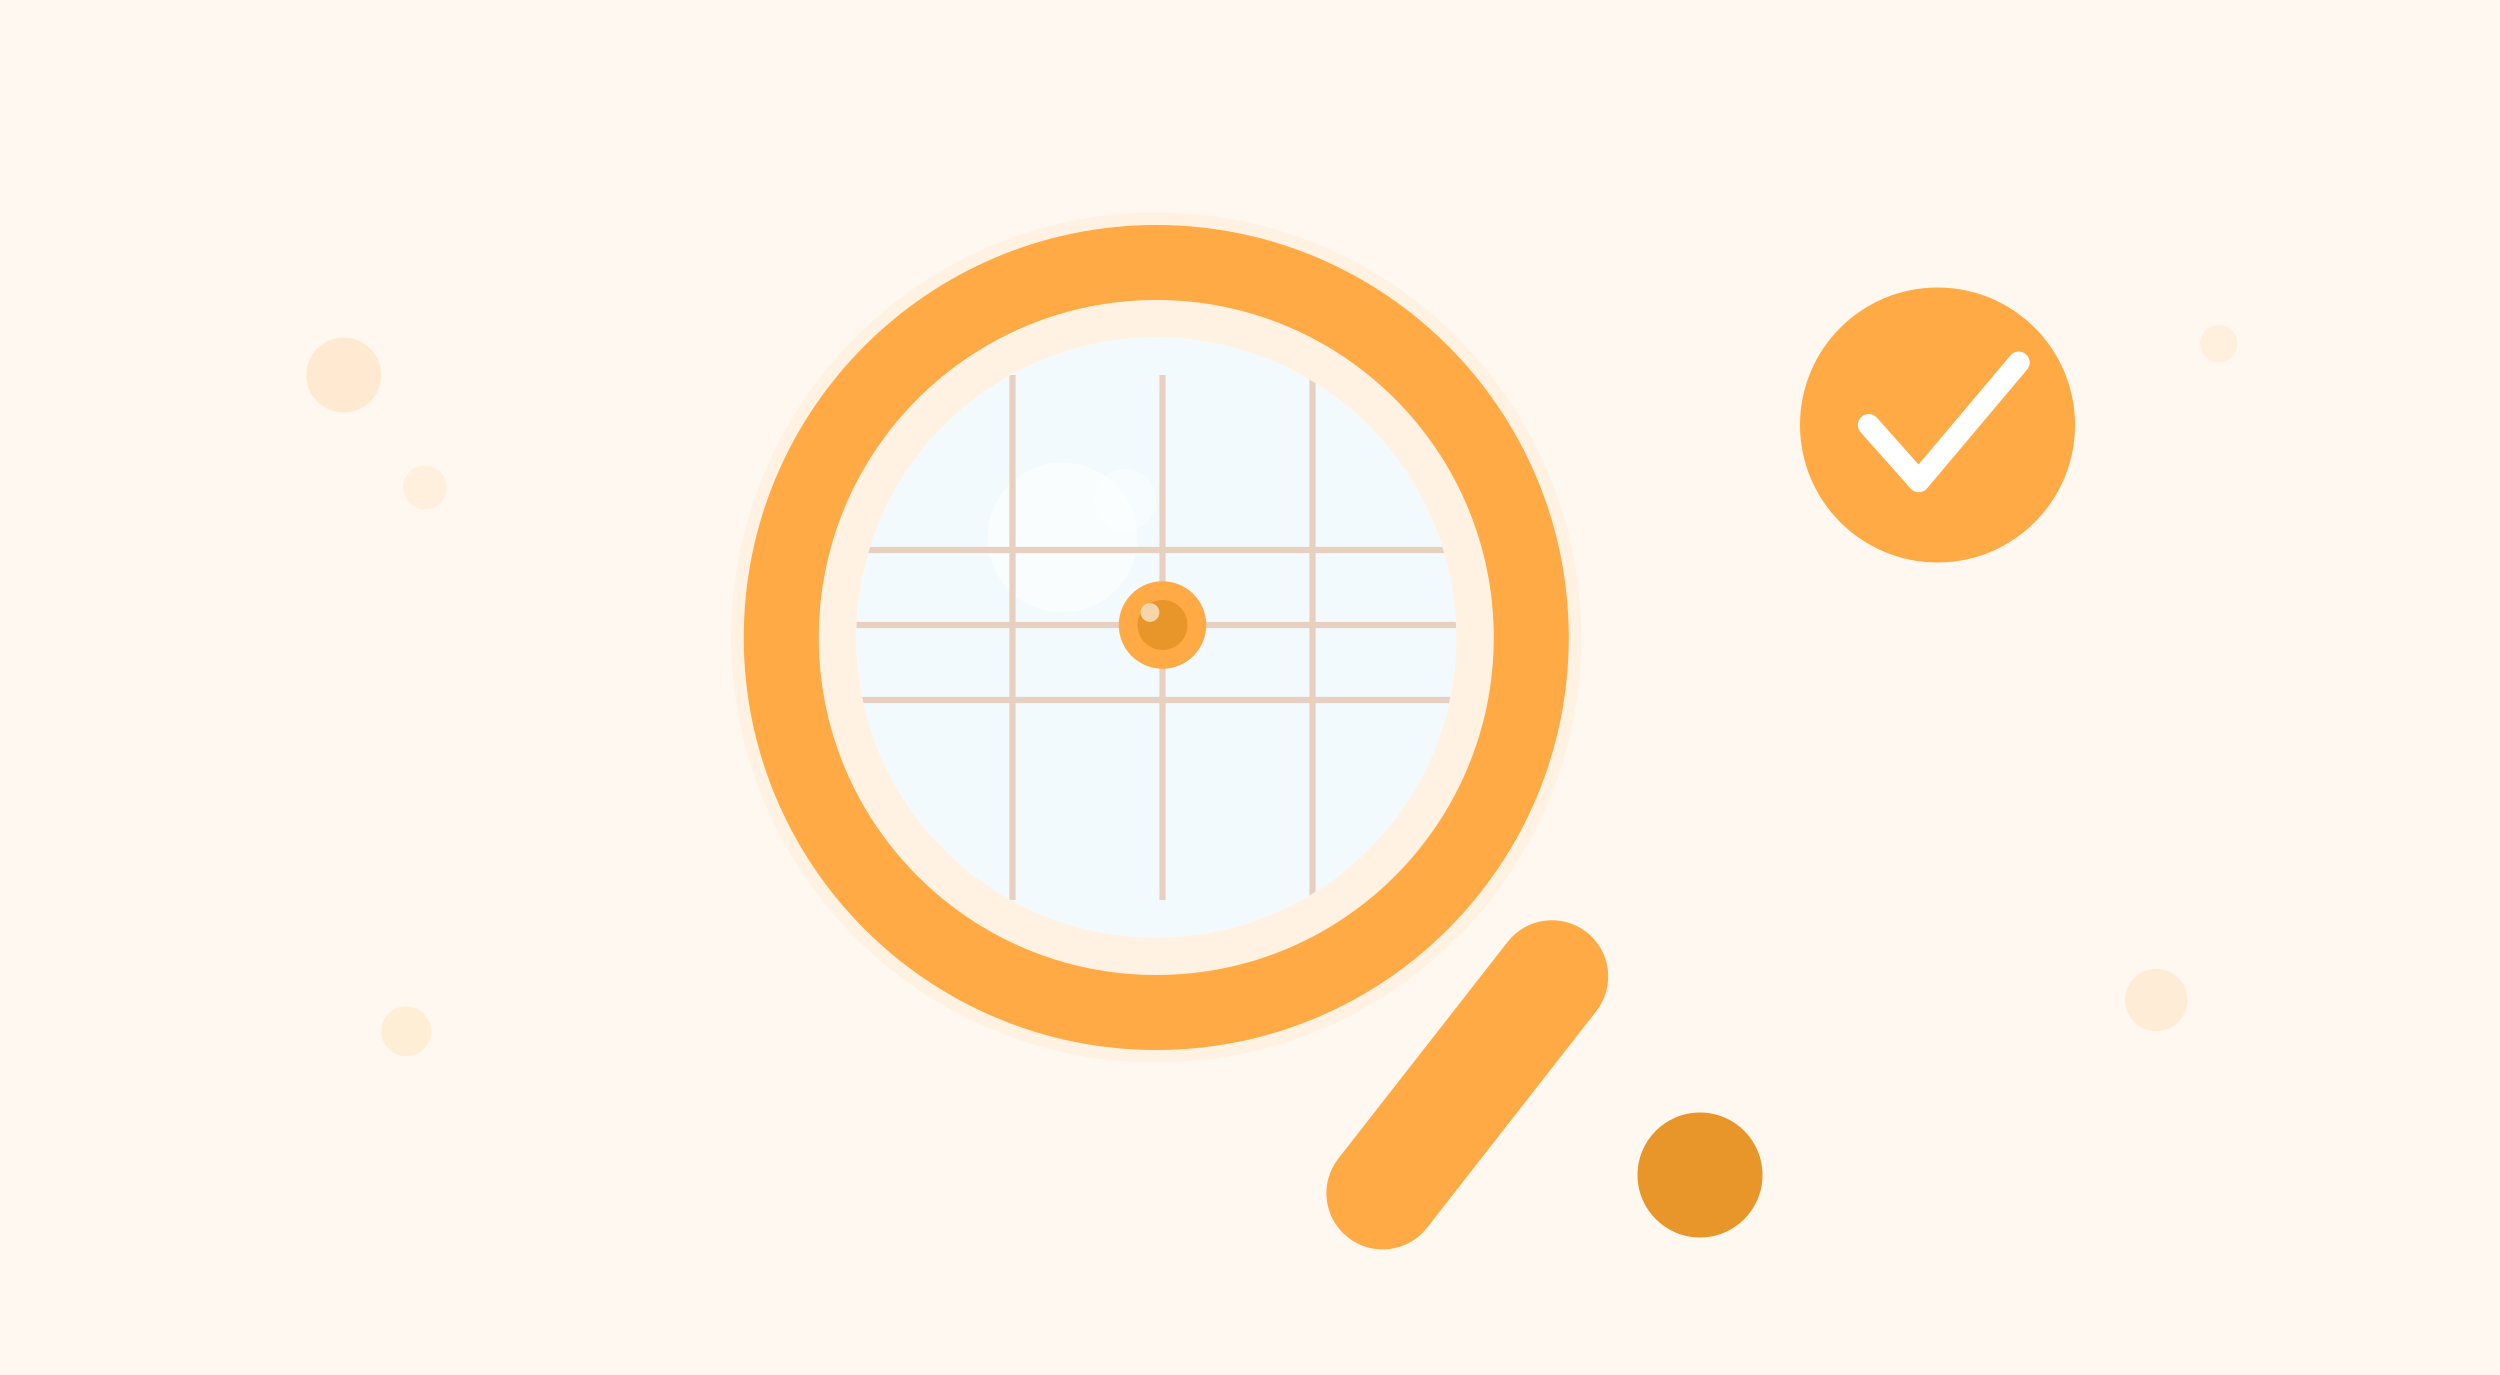
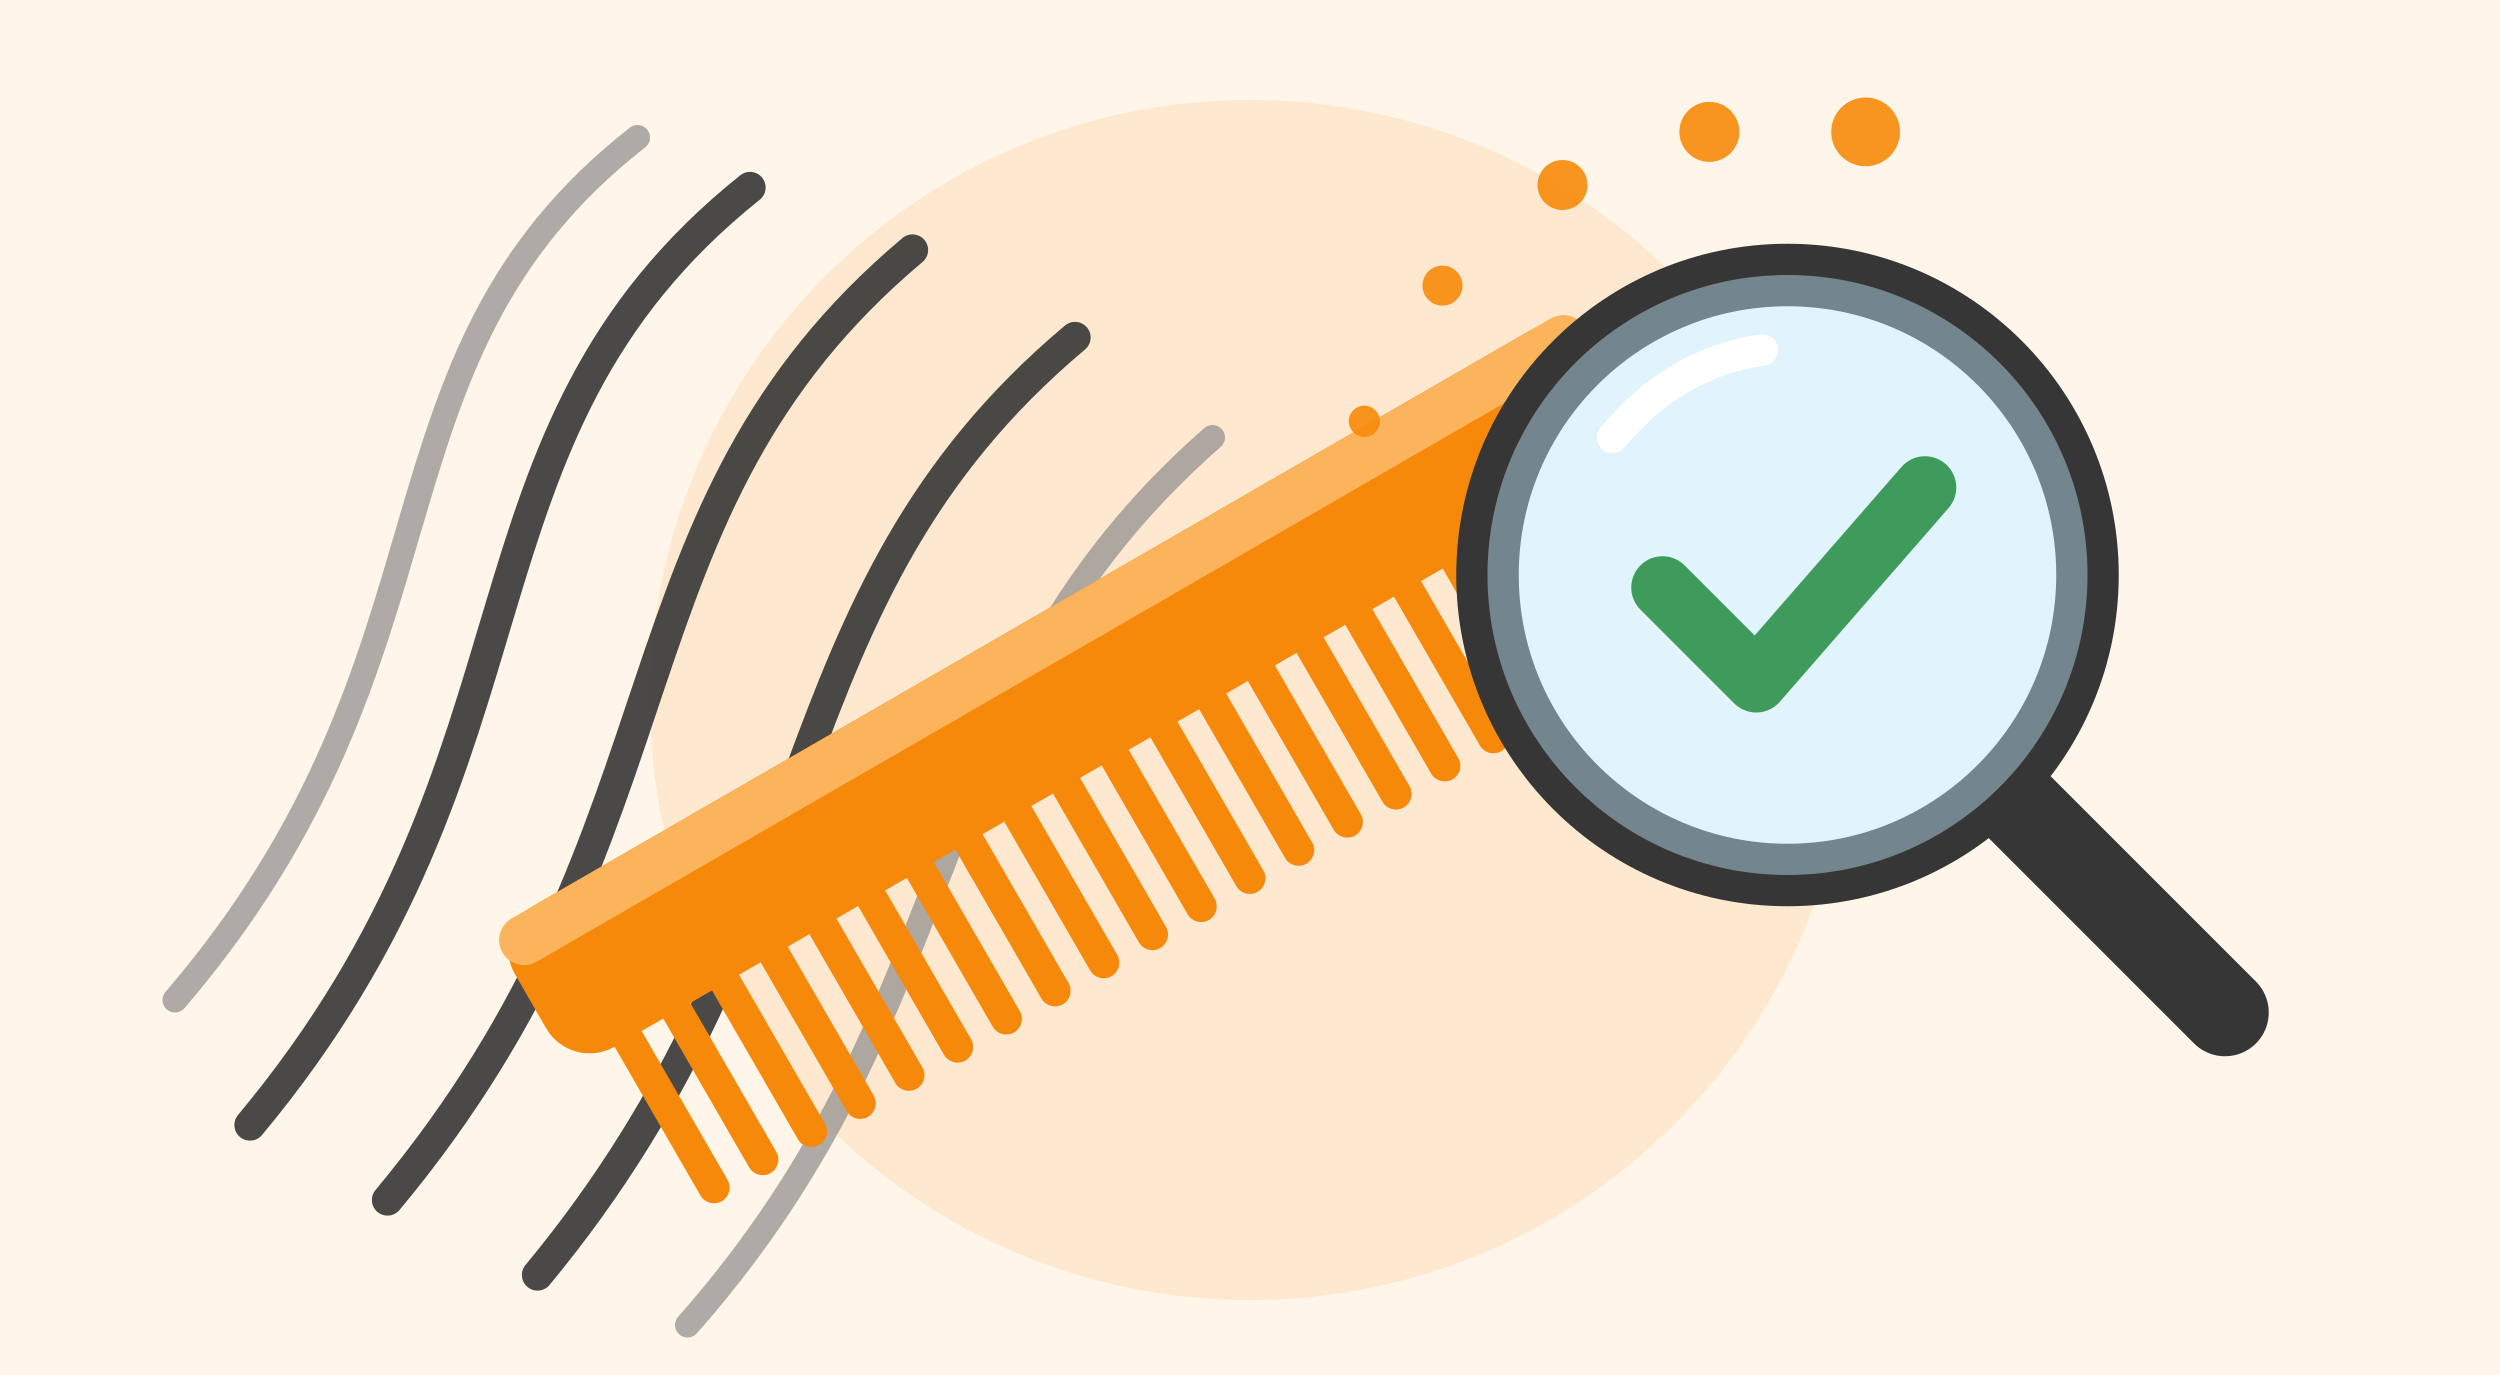
- <svg xmlns="http://www.w3.org/2000/svg" viewBox="0 0 400 220">
-   <rect width="400" height="220" fill="#FFF8F0" />
-   <circle cx="185" cy="102" r="68" fill="#FFAA44" opacity="0.08" />
-   <circle cx="185" cy="102" r="60" fill="none" stroke="#FFAA44" stroke-width="12" />
-   <circle cx="185" cy="102" r="48" fill="white" />
-   <circle cx="185" cy="102" r="48" fill="#EAF6FB" opacity="0.6" />
-   <circle cx="170" cy="86" r="12" fill="white" opacity="0.55" />
-   <circle cx="180" cy="80" r="5" fill="white" opacity="0.4" />
-   <g clip-path="url(#lens-clip)">
-     <line x1="137" y1="88" x2="233" y2="88" stroke="#E8D0C0" stroke-width="1" />
-     <line x1="137" y1="100" x2="233" y2="100" stroke="#E8D0C0" stroke-width="1" />
-     <line x1="137" y1="112" x2="233" y2="112" stroke="#E8D0C0" stroke-width="1" />
-     <line x1="162" y1="60" x2="162" y2="144" stroke="#E8D0C0" stroke-width="1" />
-     <line x1="186" y1="60" x2="186" y2="144" stroke="#E8D0C0" stroke-width="1" />
-     <line x1="210" y1="60" x2="210" y2="144" stroke="#E8D0C0" stroke-width="1" />
-     <circle cx="186" cy="100" r="7" fill="#FFAA44" />
-     <circle cx="186" cy="100" r="4" fill="#E8952A" />
-     <circle cx="184" cy="98" r="1.5" fill="white" opacity="0.6" />
+ <svg xmlns="http://www.w3.org/2000/svg" viewBox="0 0 400 220" role="img" aria-label="Läusekamm und Lupe mit Häkchen">
+   <rect width="400" height="220" fill="#FFF5E8" />
+   <circle cx="200" cy="112" r="96" fill="#FEE9D0" />
+   <g stroke="#363636" stroke-width="5" fill="none" stroke-linecap="round" opacity="0.9">
+     <path d="M40 180 C90 120 70 70 120 30" />
+     <path d="M62 192 C112 132 96 82 146 40" />
+     <path d="M86 204 C134 146 122 96 172 54" />
  </g>
-   <clipPath id="lens-clip">
-     <circle cx="185" cy="102" r="48" />
-   </clipPath>
-   <rect x="227" y="143" width="18" height="62" rx="9" fill="#FFAA44" transform="rotate(38 236 172)" />
-   <circle cx="272" cy="188" r="10" fill="#E8952A" />
-   <circle cx="310" cy="68" r="22" fill="#FFAA44" />
-   <path d="M299 68 L307 77 L323 58" stroke="white" stroke-width="3.5" fill="none" stroke-linecap="round" stroke-linejoin="round" />
-   <circle cx="55" cy="60" r="6" fill="#FFAA44" opacity="0.18" />
-   <circle cx="68" cy="78" r="3.5" fill="#FFAA44" opacity="0.12" />
-   <circle cx="345" cy="160" r="5" fill="#FFAA44" opacity="0.15" />
-   <circle cx="65" cy="165" r="4" fill="#FFC870" opacity="0.2" />
-   <circle cx="355" cy="55" r="3" fill="#FFAA44" opacity="0.12" />
+   <g stroke="#8C8C8C" stroke-width="4" fill="none" stroke-linecap="round" opacity="0.7">
+     <path d="M28 160 C76 104 56 58 102 22" />
+     <path d="M110 212 C156 160 146 112 194 70" />
+   </g>
+   <g transform="translate(176 118) rotate(-30)">
+     <rect x="-100" y="-22" width="200" height="26" rx="8" fill="#F7890A" />
+     <rect x="-92" y="0" width="5" height="34" rx="2.5" fill="#F7890A" />
+     <rect x="-83" y="0" width="5" height="34" rx="2.5" fill="#F7890A" />
+     <rect x="-74" y="0" width="5" height="34" rx="2.5" fill="#F7890A" />
+     <rect x="-65" y="0" width="5" height="34" rx="2.5" fill="#F7890A" />
+     <rect x="-56" y="0" width="5" height="34" rx="2.5" fill="#F7890A" />
+     <rect x="-47" y="0" width="5" height="34" rx="2.5" fill="#F7890A" />
+     <rect x="-38" y="0" width="5" height="34" rx="2.5" fill="#F7890A" />
+     <rect x="-29" y="0" width="5" height="34" rx="2.5" fill="#F7890A" />
+     <rect x="-20" y="0" width="5" height="34" rx="2.5" fill="#F7890A" />
+     <rect x="-11" y="0" width="5" height="34" rx="2.5" fill="#F7890A" />
+     <rect x="-2" y="0" width="5" height="34" rx="2.5" fill="#F7890A" />
+     <rect x="7" y="0" width="5" height="34" rx="2.5" fill="#F7890A" />
+     <rect x="16" y="0" width="5" height="34" rx="2.5" fill="#F7890A" />
+     <rect x="25" y="0" width="5" height="34" rx="2.5" fill="#F7890A" />
+     <rect x="34" y="0" width="5" height="34" rx="2.5" fill="#F7890A" />
+     <rect x="43" y="0" width="5" height="34" rx="2.5" fill="#F7890A" />
+     <rect x="52" y="0" width="5" height="34" rx="2.5" fill="#F7890A" />
+     <rect x="61" y="0" width="5" height="34" rx="2.5" fill="#F7890A" />
+     <rect x="70" y="0" width="5" height="34" rx="2.5" fill="#F7890A" />
+     <rect x="79" y="0" width="5" height="34" rx="2.5" fill="#F7890A" />
+     <rect x="88" y="0" width="5" height="34" rx="2.5" fill="#F7890A" />
+     <rect x="-100" y="-22" width="200" height="8" rx="4" fill="#FBB45C" />
+   </g>
+   <g transform="translate(286 92)">
+     <line x1="34" y1="34" x2="70" y2="70" stroke="#363636" stroke-width="14" stroke-linecap="round" />
+     <circle cx="0" cy="0" r="48" fill="#FFFFFF" stroke="#363636" stroke-width="10" />
+     <circle cx="0" cy="0" r="48" fill="#BFE6F7" opacity="0.45" />
+     <path d="M-20 2 L-5 17 L22 -14" stroke="#3E9B5B" stroke-width="10" fill="none" stroke-linecap="round" stroke-linejoin="round" />
+     <path d="M-28 -22 Q-18 -34 -4 -36" stroke="#FFFFFF" stroke-width="5" fill="none" stroke-linecap="round" />
+   </g>
+   <circle cx="218.3" cy="67.4" r="2.5" fill="#F7890A" opacity="0.9" />
+   <circle cx="230.8" cy="45.7" r="3.2" fill="#F7890A" opacity="0.9" />
+   <circle cx="250.0" cy="29.6" r="4.0" fill="#F7890A" opacity="0.9" />
+   <circle cx="273.5" cy="21.1" r="4.8" fill="#F7890A" opacity="0.9" />
+   <circle cx="298.5" cy="21.1" r="5.5" fill="#F7890A" opacity="0.9" />
</svg>
